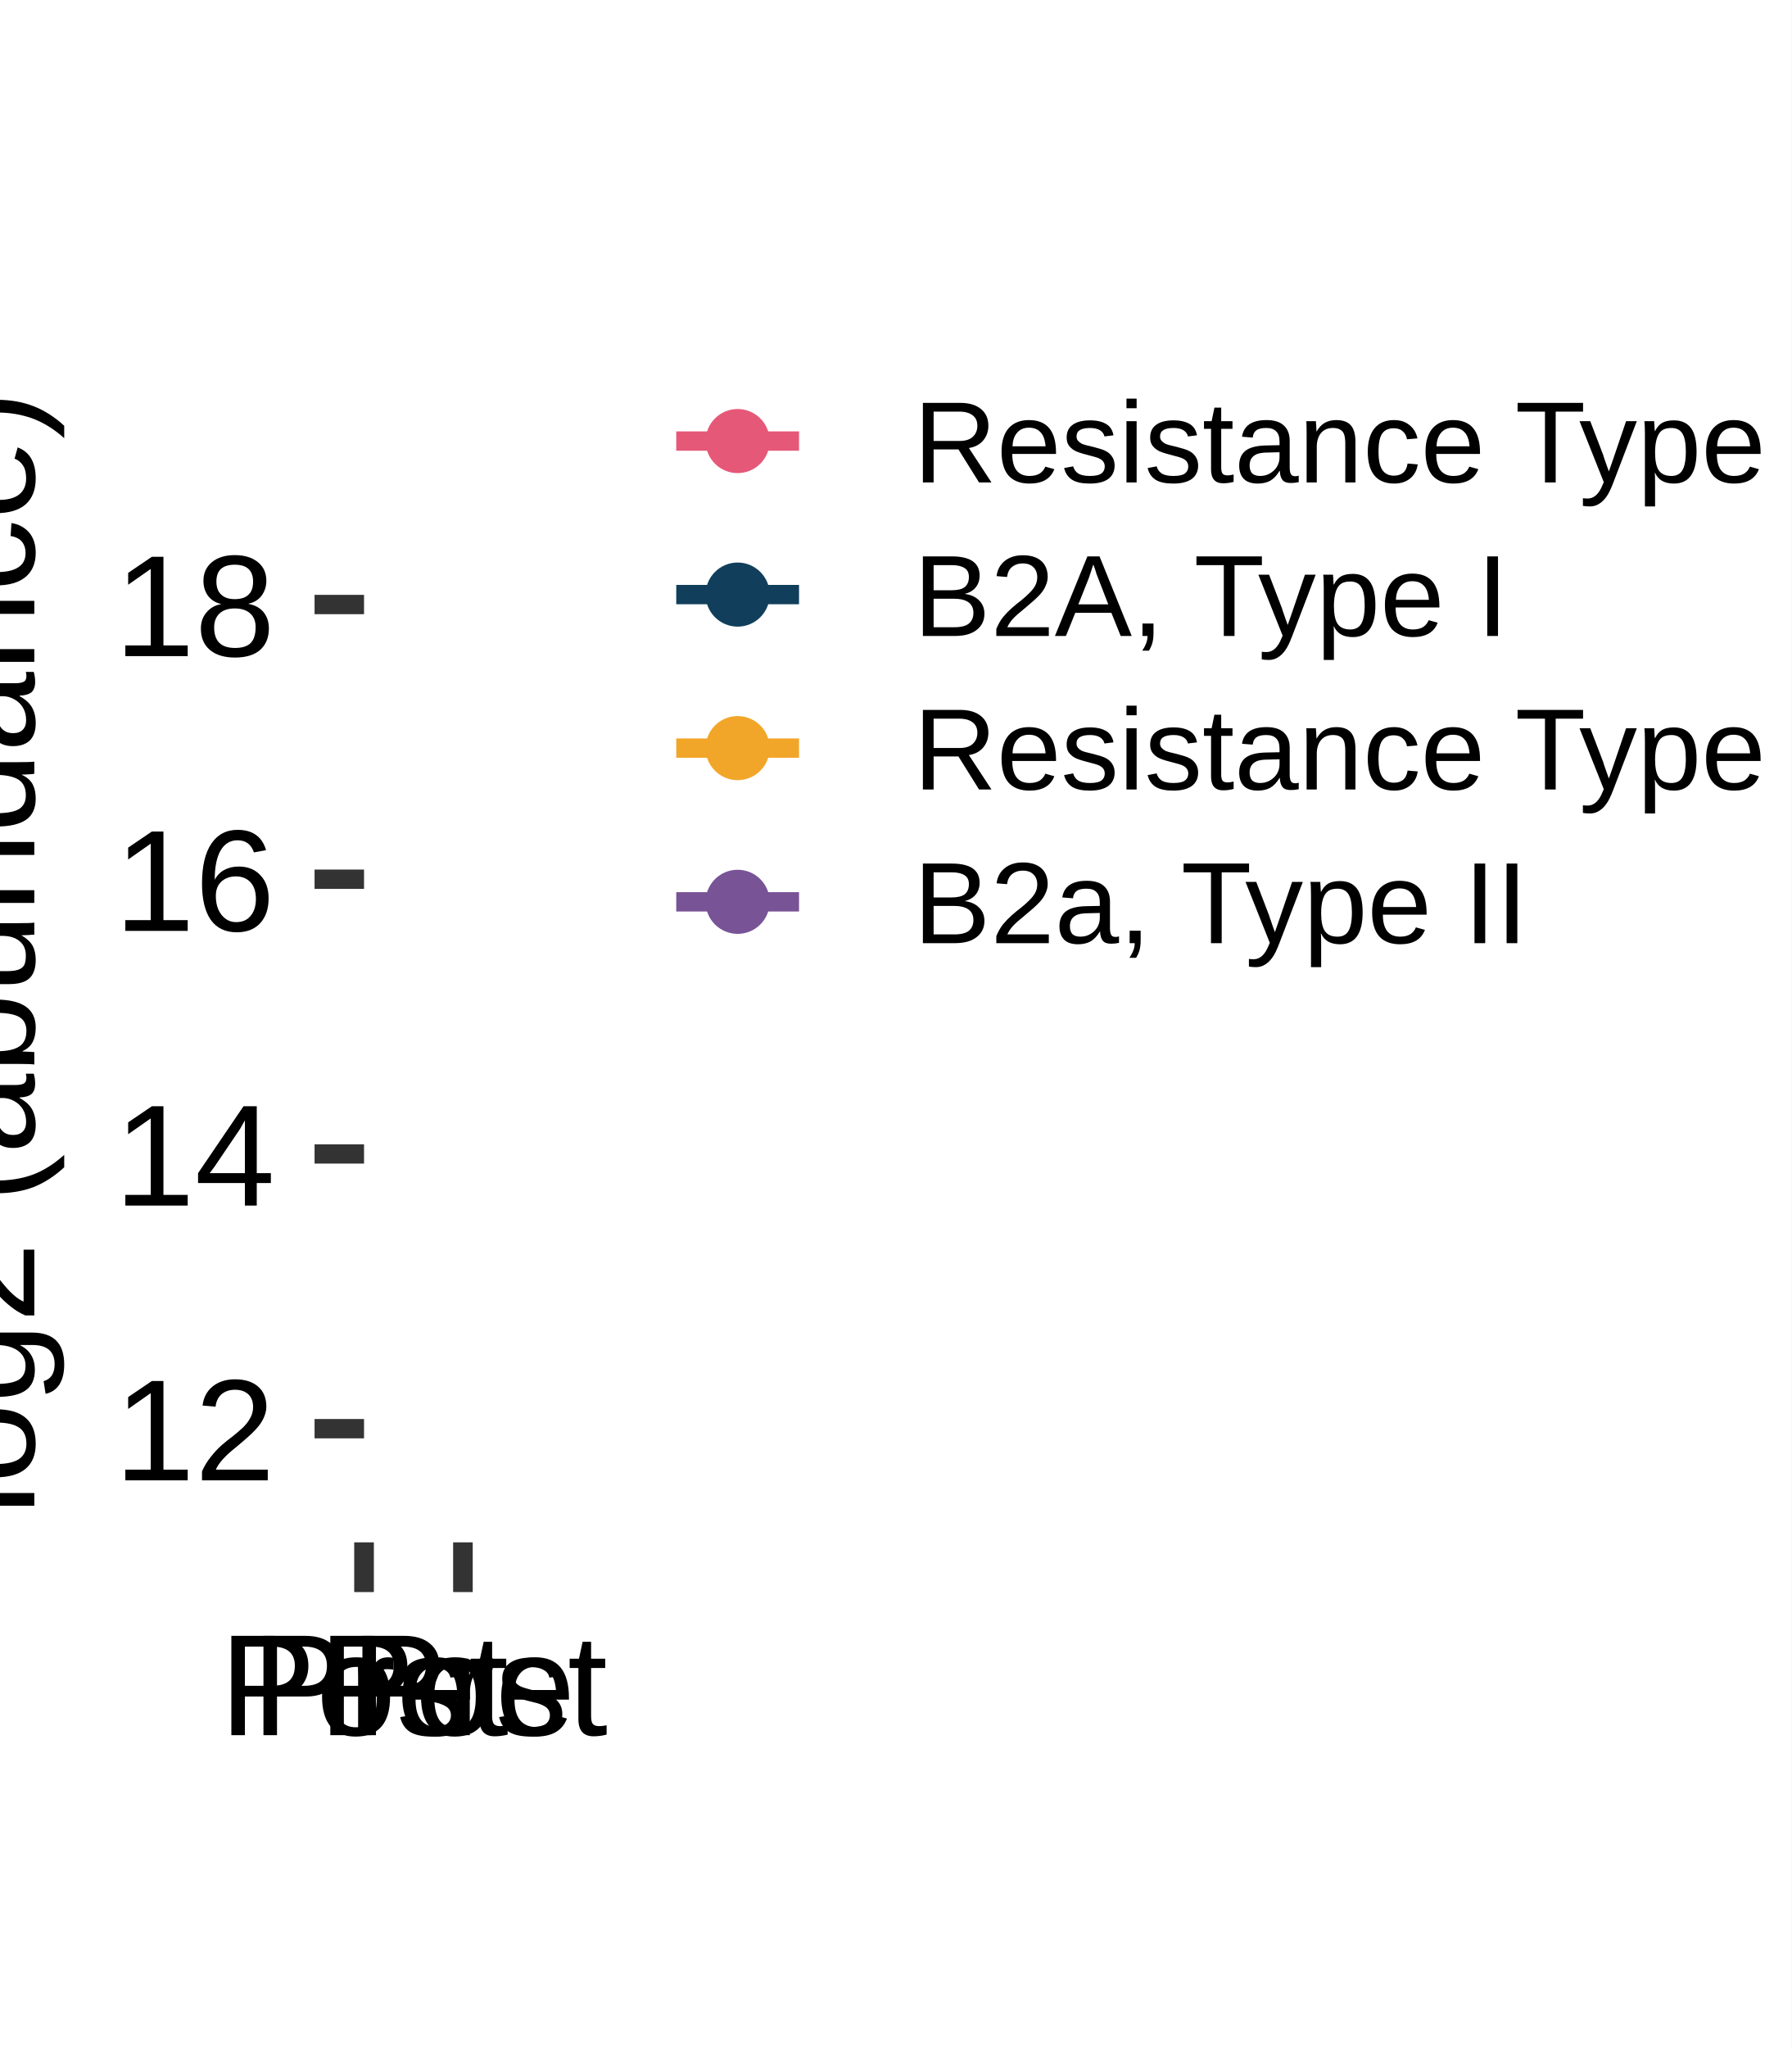
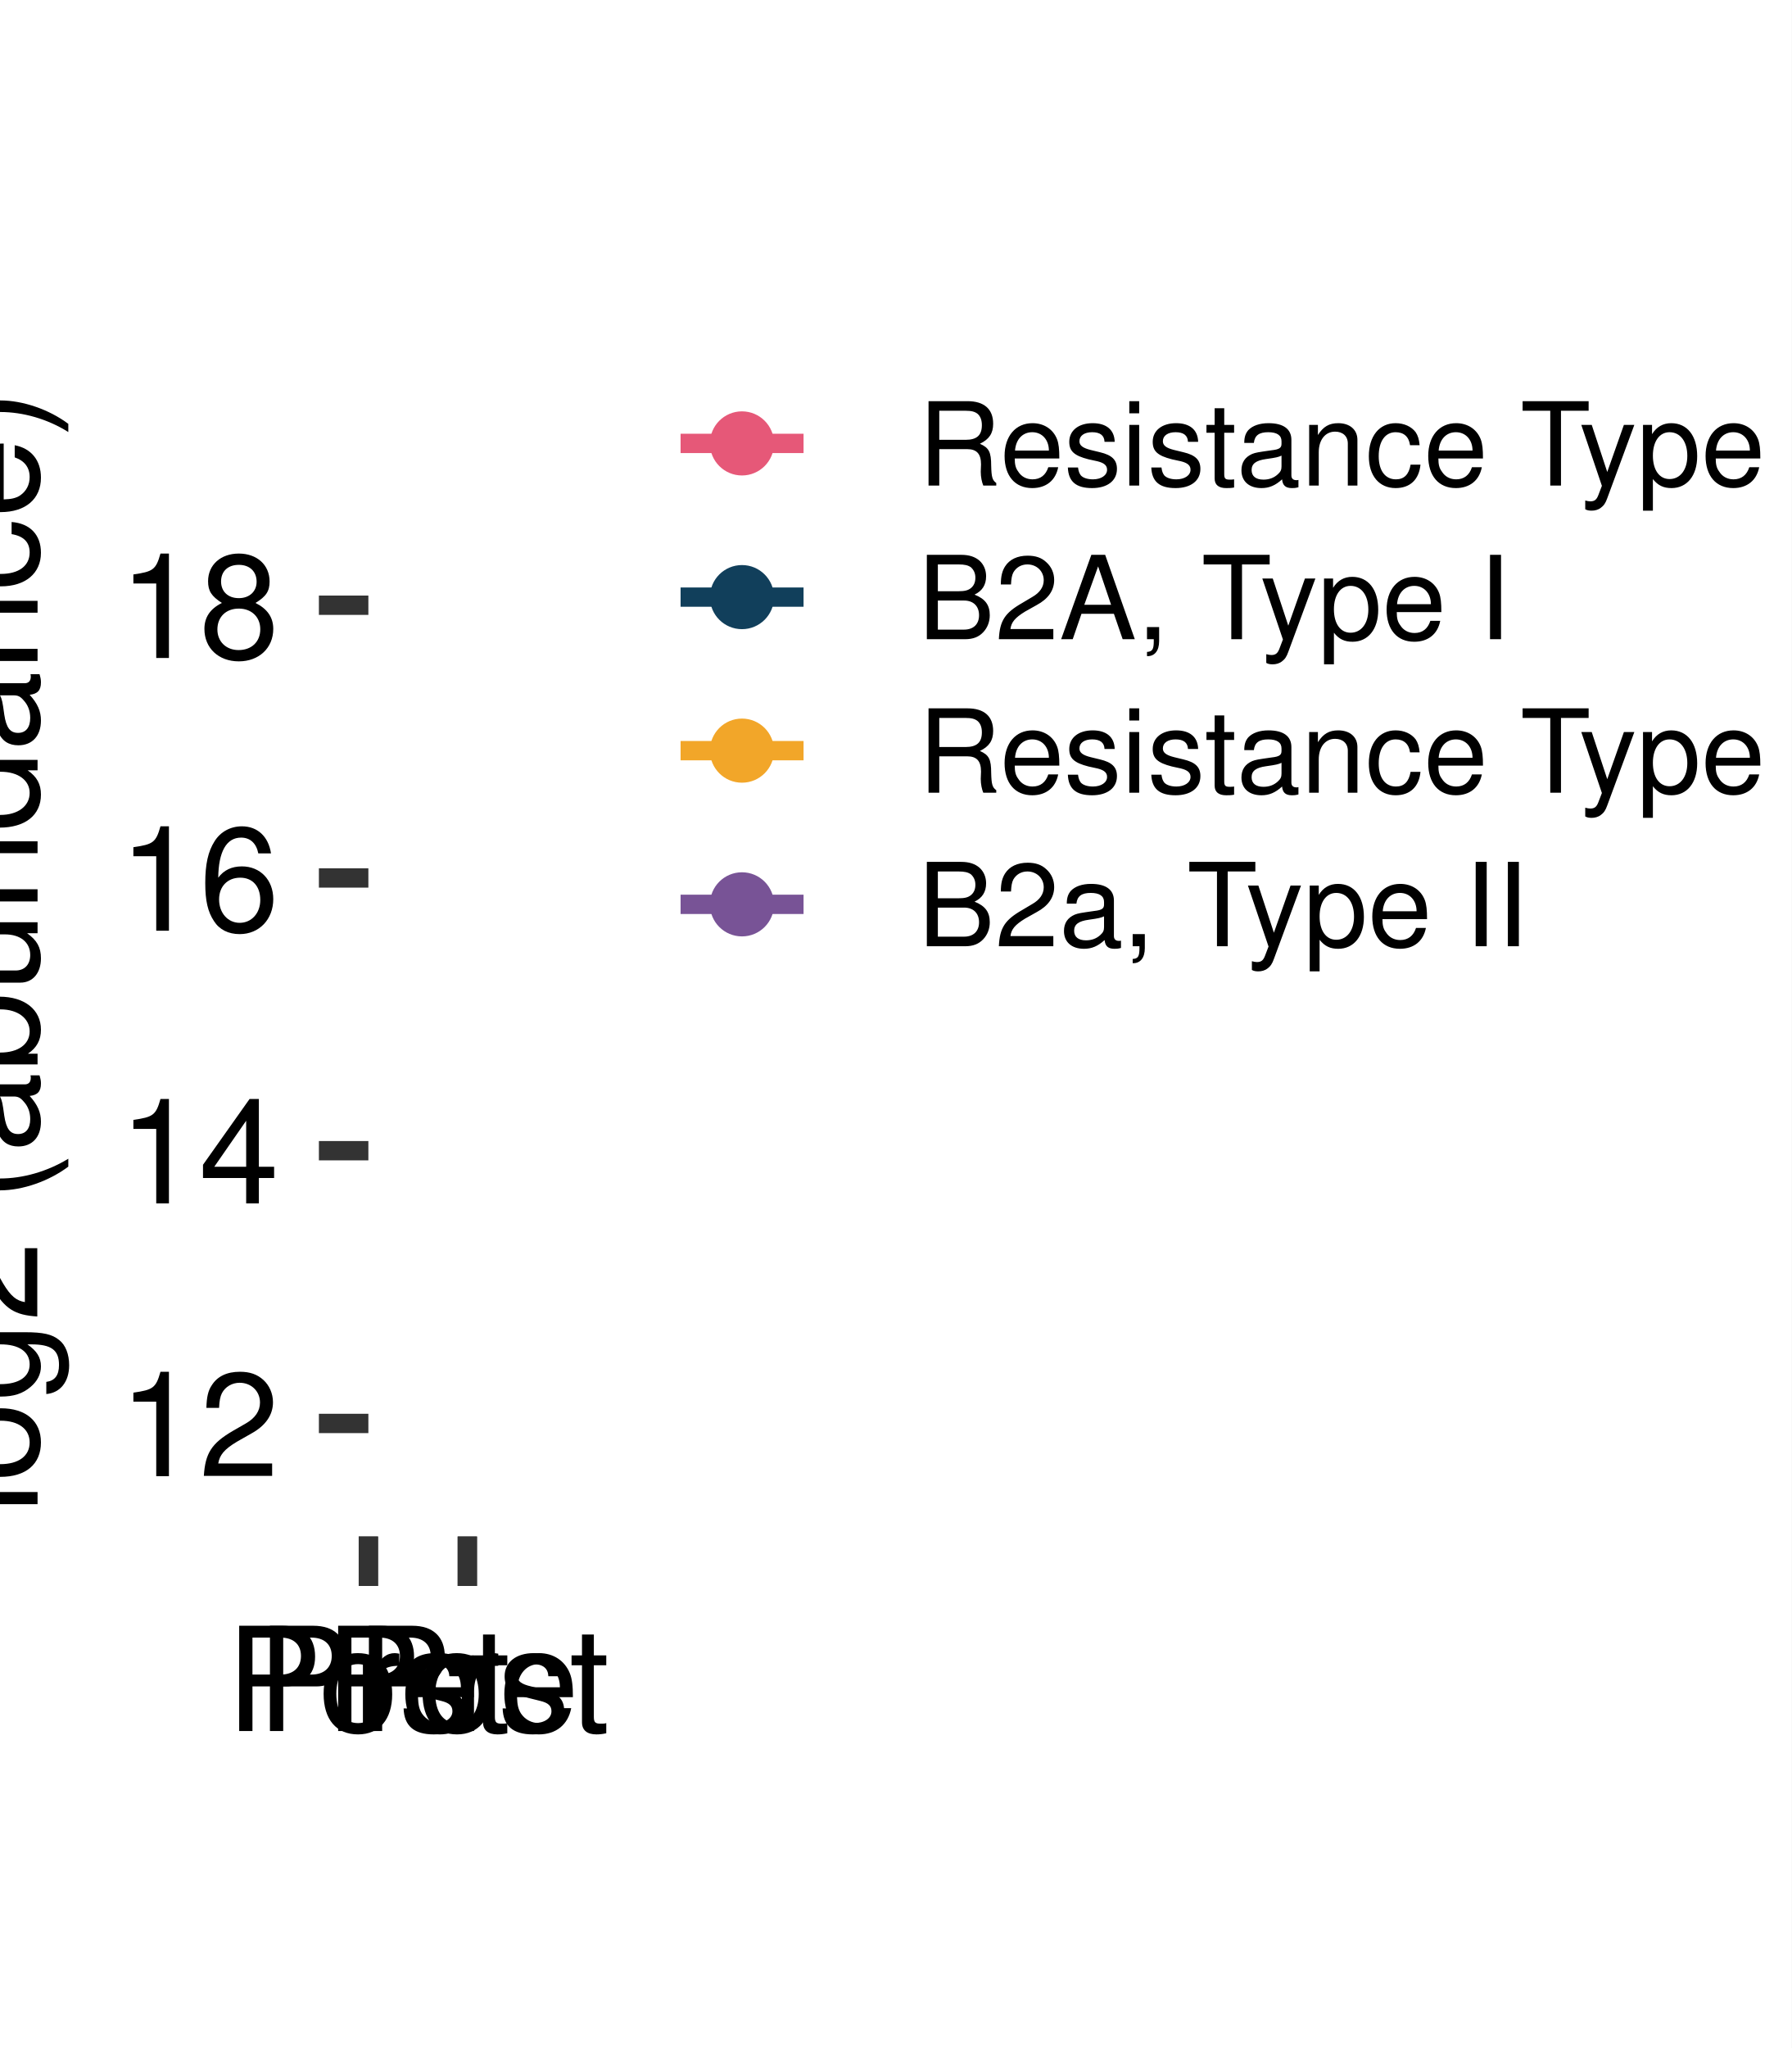
<svg xmlns="http://www.w3.org/2000/svg" width="99.21pt" height="113.39pt" viewBox="0 0 99.21 113.39">
  <g class="svglite">
    <defs>
      <style type="text/css">
    .svglite line, .svglite polyline, .svglite polygon, .svglite path, .svglite rect, .svglite circle {
      fill: none;
      stroke: #000000;
      stroke-linecap: round;
      stroke-linejoin: round;
      stroke-miterlimit: 10.00;
    }
    .svglite text {
      white-space: pre;
    }
    .svglite g.glyphgroup path {
      fill: inherit;
      stroke: none;
    }
  </style>
    </defs>
    <rect width="100%" height="100%" style="stroke: none; fill: #FFFFFF;" />
    <defs>
      <clipPath id="cpMC4wMHw5OS4yMXwwLjAwfDExMy4zOQ==">
        <rect x="0.00" y="0.00" width="99.21" height="113.39" />
      </clipPath>
    </defs>
    <g clip-path="url(#cpMC4wMHw5OS4yMXwwLjAwfDExMy4zOQ==)">
-       <rect x="-9.32" y="0" width="117.84" height="113.39" style="stroke-width: 0.00; fill: #FFFFFF;" />
-     </g>
-     <defs>
-       <clipPath id="cpMjAuMTZ8MjAuMTZ8MjAuMTZ8ODUuNDA=">
-         <rect x="20.16" y="20.16" width="0.00" height="65.24" />
-       </clipPath>
-     </defs>
-     <g clip-path="url(#cpMjAuMTZ8MjAuMTZ8MjAuMTZ8ODUuNDA=)">
-       <circle cx="20.16" cy="27.05" r="1.42" style="stroke-width: 0.71; stroke: #E65878; fill: #E65878;" />
-       <circle cx="20.16" cy="27.49" r="1.42" style="stroke-width: 0.71; stroke: #E65878; fill: #E65878;" />
-       <circle cx="20.16" cy="53.60" r="1.42" style="stroke-width: 0.71; stroke: #F2A629; fill: #F2A629;" />
-       <circle cx="20.16" cy="24.64" r="1.42" style="stroke-width: 0.71; stroke: #E65878; fill: #E65878;" />
-       <circle cx="20.16" cy="71.15" r="1.42" style="stroke-width: 0.71; stroke: #F2A629; fill: #F2A629;" />
-       <circle cx="20.16" cy="25.41" r="1.42" style="stroke-width: 0.71; stroke: #E65878; fill: #E65878;" />
-       <circle cx="20.16" cy="27.36" r="1.42" style="stroke-width: 0.71; stroke: #E65878; fill: #E65878;" />
-       <circle cx="20.16" cy="79.46" r="1.42" style="stroke-width: 0.71; stroke: #F2A629; fill: #F2A629;" />
-       <circle cx="20.16" cy="62.25" r="1.42" style="stroke-width: 0.71; stroke: #F2A629; fill: #F2A629;" />
-       <circle cx="20.16" cy="28.93" r="1.42" style="stroke-width: 0.71; stroke: #E65878; fill: #E65878;" />
-       <circle cx="20.16" cy="47.66" r="1.42" style="stroke-width: 0.71; stroke: #F2A629; fill: #F2A629;" />
-       <circle cx="20.16" cy="27.21" r="1.42" style="stroke-width: 0.71; stroke: #E65878; fill: #E65878;" />
-       <circle cx="20.16" cy="27.64" r="1.42" style="stroke-width: 0.71; stroke: #E65878; fill: #E65878;" />
-       <circle cx="20.16" cy="55.88" r="1.42" style="stroke-width: 0.71; stroke: #F2A629; fill: #F2A629;" />
-       <circle cx="20.16" cy="42.45" r="1.42" style="stroke-width: 0.71; stroke: #F2A629; fill: #F2A629;" />
-       <circle cx="20.16" cy="56.39" r="1.42" style="stroke-width: 0.71; stroke: #F2A629; fill: #F2A629;" />
-       <circle cx="20.16" cy="29.05" r="1.42" style="stroke-width: 0.71; stroke: #E65878; fill: #E65878;" />
-       <circle cx="20.16" cy="59.18" r="1.42" style="stroke-width: 0.71; stroke: #F2A629; fill: #F2A629;" />
-       <circle cx="20.16" cy="27.57" r="1.42" style="stroke-width: 0.71; stroke: #E65878; fill: #E65878;" />
-       <circle cx="20.16" cy="66.70" r="1.42" style="stroke-width: 0.71; stroke: #F2A629; fill: #F2A629;" />
-       <circle cx="20.16" cy="26.80" r="1.42" style="stroke-width: 0.71; stroke: #E65878; fill: #E65878;" />
-       <circle cx="20.16" cy="26.71" r="1.42" style="stroke-width: 0.71; stroke: #E65878; fill: #E65878;" />
-       <circle cx="20.16" cy="56.48" r="1.42" style="stroke-width: 0.71; stroke: #F2A629; fill: #F2A629;" />
-       <circle cx="20.16" cy="61.26" r="1.42" style="stroke-width: 0.71; stroke: #F2A629; fill: #F2A629;" />
-       <circle cx="20.16" cy="78.46" r="1.42" style="stroke-width: 0.71; stroke: #F2A629; fill: #F2A629;" />
-       <circle cx="20.16" cy="27.66" r="1.42" style="stroke-width: 0.71; stroke: #E65878; fill: #E65878;" />
-       <circle cx="20.16" cy="26.22" r="1.42" style="stroke-width: 0.71; stroke: #E65878; fill: #E65878;" />
-       <circle cx="20.16" cy="78.20" r="1.42" style="stroke-width: 0.71; stroke: #F2A629; fill: #F2A629;" />
-       <circle cx="20.16" cy="80.64" r="1.42" style="stroke-width: 0.71; stroke: #F2A629; fill: #F2A629;" />
-       <polyline points="20.16,25.41 20.16,27.57 " style="stroke-width: 1.07; stroke: #E65878; stroke-linecap: butt;" />
-       <polyline points="20.16,27.05 20.16,24.64 " style="stroke-width: 1.07; stroke: #E65878; stroke-linecap: butt;" />
-       <polyline points="20.16,27.21 20.16,27.66 " style="stroke-width: 1.07; stroke: #E65878; stroke-linecap: butt;" />
-       <polyline points="20.16,26.71 20.16,26.22 " style="stroke-width: 1.07; stroke: #E65878; stroke-linecap: butt;" />
-       <polyline points="20.16,27.49 20.16,27.36 " style="stroke-width: 1.07; stroke: #E65878; stroke-linecap: butt;" />
-       <polyline points="20.16,28.93 20.16,26.80 " style="stroke-width: 1.07; stroke: #E65878; stroke-linecap: butt;" />
-       <polyline points="20.16,27.64 20.16,29.05 " style="stroke-width: 1.07; stroke: #E65878; stroke-linecap: butt;" />
-       <polyline points="20.16,62.25 20.16,56.48 " style="stroke-width: 1.07; stroke: #F2A629; stroke-linecap: butt;" />
-       <polyline points="20.16,42.45 20.16,61.26 " style="stroke-width: 1.07; stroke: #F2A629; stroke-linecap: butt;" />
-       <polyline points="20.16,71.15 20.16,47.66 " style="stroke-width: 1.07; stroke: #F2A629; stroke-linecap: butt;" />
-       <polyline points="20.16,55.88 20.16,78.20 " style="stroke-width: 1.07; stroke: #F2A629; stroke-linecap: butt;" />
-       <polyline points="20.16,79.46 20.16,66.70 " style="stroke-width: 1.07; stroke: #F2A629; stroke-linecap: butt;" />
-       <polyline points="20.16,56.39 20.16,78.46 " style="stroke-width: 1.07; stroke: #F2A629; stroke-linecap: butt;" />
-       <polyline points="20.16,59.18 20.16,80.64 " style="stroke-width: 1.07; stroke: #F2A629; stroke-linecap: butt;" />
-       <rect x="20.16" y="20.16" width="0.00" height="65.24" style="stroke-width: 0.53;" />
+       <rect x="-9.23" y="0" width="117.68" height="113.39" style="stroke-width: 0.00; fill: #FFFFFF;" />
+     </g>
+     <defs>
+       <clipPath id="cpMjAuNDB8MjAuNDB8MjAuMzB8ODUuMDc=">
+         <rect x="20.40" y="20.30" width="0.00" height="64.77" />
+       </clipPath>
+     </defs>
+     <g clip-path="url(#cpMjAuNDB8MjAuNDB8MjAuMzB8ODUuMDc=)">
+       <circle cx="20.40" cy="27.13" r="1.42" style="stroke-width: 0.71; stroke: #E65878; fill: #E65878;" />
+       <circle cx="20.40" cy="27.57" r="1.42" style="stroke-width: 0.71; stroke: #E65878; fill: #E65878;" />
+       <circle cx="20.40" cy="53.49" r="1.42" style="stroke-width: 0.71; stroke: #F2A629; fill: #F2A629;" />
+       <circle cx="20.40" cy="24.74" r="1.42" style="stroke-width: 0.71; stroke: #E65878; fill: #E65878;" />
+       <circle cx="20.40" cy="70.92" r="1.42" style="stroke-width: 0.71; stroke: #F2A629; fill: #F2A629;" />
+       <circle cx="20.40" cy="25.51" r="1.42" style="stroke-width: 0.71; stroke: #E65878; fill: #E65878;" />
+       <circle cx="20.40" cy="27.45" r="1.42" style="stroke-width: 0.71; stroke: #E65878; fill: #E65878;" />
+       <circle cx="20.40" cy="79.17" r="1.42" style="stroke-width: 0.71; stroke: #F2A629; fill: #F2A629;" />
+       <circle cx="20.40" cy="62.09" r="1.42" style="stroke-width: 0.71; stroke: #F2A629; fill: #F2A629;" />
+       <circle cx="20.40" cy="29.01" r="1.42" style="stroke-width: 0.71; stroke: #E65878; fill: #E65878;" />
+       <circle cx="20.40" cy="47.60" r="1.42" style="stroke-width: 0.71; stroke: #F2A629; fill: #F2A629;" />
+       <circle cx="20.40" cy="27.30" r="1.42" style="stroke-width: 0.71; stroke: #E65878; fill: #E65878;" />
+       <circle cx="20.40" cy="27.73" r="1.42" style="stroke-width: 0.71; stroke: #E65878; fill: #E65878;" />
+       <circle cx="20.40" cy="55.76" r="1.42" style="stroke-width: 0.71; stroke: #F2A629; fill: #F2A629;" />
+       <circle cx="20.40" cy="42.43" r="1.42" style="stroke-width: 0.71; stroke: #F2A629; fill: #F2A629;" />
+       <circle cx="20.40" cy="56.26" r="1.42" style="stroke-width: 0.71; stroke: #F2A629; fill: #F2A629;" />
+       <circle cx="20.40" cy="29.12" r="1.42" style="stroke-width: 0.71; stroke: #E65878; fill: #E65878;" />
+       <circle cx="20.40" cy="59.04" r="1.42" style="stroke-width: 0.71; stroke: #F2A629; fill: #F2A629;" />
+       <circle cx="20.40" cy="27.66" r="1.42" style="stroke-width: 0.71; stroke: #E65878; fill: #E65878;" />
+       <circle cx="20.40" cy="66.50" r="1.42" style="stroke-width: 0.71; stroke: #F2A629; fill: #F2A629;" />
+       <circle cx="20.40" cy="26.89" r="1.42" style="stroke-width: 0.71; stroke: #E65878; fill: #E65878;" />
+       <circle cx="20.40" cy="26.80" r="1.42" style="stroke-width: 0.71; stroke: #E65878; fill: #E65878;" />
+       <circle cx="20.40" cy="56.35" r="1.42" style="stroke-width: 0.71; stroke: #F2A629; fill: #F2A629;" />
+       <circle cx="20.40" cy="61.10" r="1.42" style="stroke-width: 0.71; stroke: #F2A629; fill: #F2A629;" />
+       <circle cx="20.40" cy="78.17" r="1.42" style="stroke-width: 0.71; stroke: #F2A629; fill: #F2A629;" />
+       <circle cx="20.40" cy="27.74" r="1.42" style="stroke-width: 0.71; stroke: #E65878; fill: #E65878;" />
+       <circle cx="20.40" cy="26.31" r="1.42" style="stroke-width: 0.71; stroke: #E65878; fill: #E65878;" />
+       <circle cx="20.40" cy="77.92" r="1.42" style="stroke-width: 0.71; stroke: #F2A629; fill: #F2A629;" />
+       <circle cx="20.40" cy="80.34" r="1.42" style="stroke-width: 0.71; stroke: #F2A629; fill: #F2A629;" />
+       <polyline points="20.40,25.51 20.40,27.66 " style="stroke-width: 1.07; stroke: #E65878; stroke-linecap: butt;" />
+       <polyline points="20.40,27.13 20.40,24.74 " style="stroke-width: 1.07; stroke: #E65878; stroke-linecap: butt;" />
+       <polyline points="20.40,27.30 20.40,27.74 " style="stroke-width: 1.07; stroke: #E65878; stroke-linecap: butt;" />
+       <polyline points="20.40,26.80 20.40,26.31 " style="stroke-width: 1.07; stroke: #E65878; stroke-linecap: butt;" />
+       <polyline points="20.40,27.57 20.40,27.45 " style="stroke-width: 1.07; stroke: #E65878; stroke-linecap: butt;" />
+       <polyline points="20.40,29.01 20.40,26.89 " style="stroke-width: 1.07; stroke: #E65878; stroke-linecap: butt;" />
+       <polyline points="20.40,27.73 20.40,29.12 " style="stroke-width: 1.07; stroke: #E65878; stroke-linecap: butt;" />
+       <polyline points="20.40,62.09 20.40,56.35 " style="stroke-width: 1.07; stroke: #F2A629; stroke-linecap: butt;" />
+       <polyline points="20.40,42.43 20.40,61.10 " style="stroke-width: 1.07; stroke: #F2A629; stroke-linecap: butt;" />
+       <polyline points="20.40,70.92 20.40,47.60 " style="stroke-width: 1.07; stroke: #F2A629; stroke-linecap: butt;" />
+       <polyline points="20.40,55.76 20.40,77.92 " style="stroke-width: 1.07; stroke: #F2A629; stroke-linecap: butt;" />
+       <polyline points="20.40,79.17 20.40,66.50 " style="stroke-width: 1.07; stroke: #F2A629; stroke-linecap: butt;" />
+       <polyline points="20.40,56.26 20.40,78.17 " style="stroke-width: 1.07; stroke: #F2A629; stroke-linecap: butt;" />
+       <polyline points="20.40,59.04 20.40,80.34 " style="stroke-width: 1.07; stroke: #F2A629; stroke-linecap: butt;" />
+       <rect x="20.40" y="20.30" width="0.00" height="64.77" style="stroke-width: 0.53;" />
    </g>
    <g clip-path="url(#cpMC4wMHw5OS4yMXwwLjAwfDExMy4zOQ==)">
</g>
    <defs>
-       <clipPath id="cpMjUuNjR8MjUuNjR8MjAuMTZ8ODUuNDA=">
-         <rect x="25.64" y="20.16" width="0.00" height="65.24" />
-       </clipPath>
-     </defs>
-     <g clip-path="url(#cpMjUuNjR8MjUuNjR8MjAuMTZ8ODUuNDA=)">
-       <circle cx="25.64" cy="77.38" r="1.42" style="stroke-width: 0.71; stroke: #785396; fill: #785396;" />
-       <circle cx="25.64" cy="25.72" r="1.42" style="stroke-width: 0.71; stroke: #113F5B; fill: #113F5B;" />
-       <circle cx="25.64" cy="73.89" r="1.42" style="stroke-width: 0.71; stroke: #785396; fill: #785396;" />
-       <circle cx="25.64" cy="71.19" r="1.42" style="stroke-width: 0.71; stroke: #785396; fill: #785396;" />
-       <circle cx="25.64" cy="23.13" r="1.42" style="stroke-width: 0.71; stroke: #113F5B; fill: #113F5B;" />
-       <circle cx="25.64" cy="26.94" r="1.42" style="stroke-width: 0.71; stroke: #113F5B; fill: #113F5B;" />
-       <circle cx="25.64" cy="27.88" r="1.42" style="stroke-width: 0.71; stroke: #113F5B; fill: #113F5B;" />
-       <circle cx="25.64" cy="26.10" r="1.42" style="stroke-width: 0.71; stroke: #113F5B; fill: #113F5B;" />
-       <circle cx="25.64" cy="24.06" r="1.42" style="stroke-width: 0.71; stroke: #113F5B; fill: #113F5B;" />
-       <circle cx="25.64" cy="66.05" r="1.42" style="stroke-width: 0.71; stroke: #785396; fill: #785396;" />
-       <circle cx="25.64" cy="76.32" r="1.42" style="stroke-width: 0.71; stroke: #785396; fill: #785396;" />
-       <circle cx="25.64" cy="25.13" r="1.42" style="stroke-width: 0.71; stroke: #113F5B; fill: #113F5B;" />
-       <circle cx="25.64" cy="82.44" r="1.42" style="stroke-width: 0.71; stroke: #785396; fill: #785396;" />
-       <circle cx="25.64" cy="23.74" r="1.42" style="stroke-width: 0.71; stroke: #113F5B; fill: #113F5B;" />
-       <circle cx="25.64" cy="25.49" r="1.42" style="stroke-width: 0.71; stroke: #113F5B; fill: #113F5B;" />
-       <circle cx="25.64" cy="27.55" r="1.42" style="stroke-width: 0.71; stroke: #113F5B; fill: #113F5B;" />
-       <circle cx="25.64" cy="52.88" r="1.42" style="stroke-width: 0.71; stroke: #785396; fill: #785396;" />
-       <circle cx="25.64" cy="27.46" r="1.42" style="stroke-width: 0.71; stroke: #113F5B; fill: #113F5B;" />
-       <circle cx="25.64" cy="67.41" r="1.42" style="stroke-width: 0.71; stroke: #785396; fill: #785396;" />
-       <circle cx="25.64" cy="60.57" r="1.42" style="stroke-width: 0.71; stroke: #785396; fill: #785396;" />
-       <circle cx="25.64" cy="60.77" r="1.42" style="stroke-width: 0.71; stroke: #785396; fill: #785396;" />
-       <circle cx="25.64" cy="73.30" r="1.42" style="stroke-width: 0.71; stroke: #785396; fill: #785396;" />
-       <circle cx="25.64" cy="81.66" r="1.42" style="stroke-width: 0.71; stroke: #785396; fill: #785396;" />
-       <circle cx="25.64" cy="27.29" r="1.42" style="stroke-width: 0.71; stroke: #113F5B; fill: #113F5B;" />
-       <circle cx="25.64" cy="62.48" r="1.42" style="stroke-width: 0.71; stroke: #785396; fill: #785396;" />
-       <circle cx="25.64" cy="25.68" r="1.42" style="stroke-width: 0.71; stroke: #113F5B; fill: #113F5B;" />
-       <circle cx="25.64" cy="73.86" r="1.42" style="stroke-width: 0.71; stroke: #785396; fill: #785396;" />
-       <circle cx="25.64" cy="24.96" r="1.42" style="stroke-width: 0.71; stroke: #113F5B; fill: #113F5B;" />
-       <circle cx="25.64" cy="26.26" r="1.42" style="stroke-width: 0.71; stroke: #113F5B; fill: #113F5B;" />
-       <circle cx="25.64" cy="25.33" r="1.42" style="stroke-width: 0.71; stroke: #113F5B; fill: #113F5B;" />
-       <circle cx="25.64" cy="76.53" r="1.42" style="stroke-width: 0.71; stroke: #785396; fill: #785396;" />
-       <circle cx="25.64" cy="78.88" r="1.42" style="stroke-width: 0.71; stroke: #785396; fill: #785396;" />
-       <circle cx="25.64" cy="29.80" r="1.42" style="stroke-width: 0.71; stroke: #113F5B; fill: #113F5B;" />
-       <circle cx="25.64" cy="25.47" r="1.42" style="stroke-width: 0.71; stroke: #113F5B; fill: #113F5B;" />
-       <circle cx="25.64" cy="52.94" r="1.42" style="stroke-width: 0.71; stroke: #785396; fill: #785396;" />
-       <circle cx="25.64" cy="65.68" r="1.42" style="stroke-width: 0.71; stroke: #785396; fill: #785396;" />
-       <circle cx="25.64" cy="24.40" r="1.42" style="stroke-width: 0.71; stroke: #113F5B; fill: #113F5B;" />
-       <circle cx="25.64" cy="75.00" r="1.42" style="stroke-width: 0.71; stroke: #785396; fill: #785396;" />
-       <circle cx="25.64" cy="28.12" r="1.42" style="stroke-width: 0.71; stroke: #113F5B; fill: #113F5B;" />
-       <circle cx="25.64" cy="54.21" r="1.42" style="stroke-width: 0.71; stroke: #785396; fill: #785396;" />
-       <circle cx="25.64" cy="24.42" r="1.42" style="stroke-width: 0.71; stroke: #113F5B; fill: #113F5B;" />
-       <circle cx="25.64" cy="57.10" r="1.42" style="stroke-width: 0.71; stroke: #785396; fill: #785396;" />
-       <circle cx="25.64" cy="28.06" r="1.42" style="stroke-width: 0.71; stroke: #113F5B; fill: #113F5B;" />
-       <circle cx="25.64" cy="71.44" r="1.42" style="stroke-width: 0.71; stroke: #785396; fill: #785396;" />
-       <circle cx="25.64" cy="27.89" r="1.42" style="stroke-width: 0.71; stroke: #113F5B; fill: #113F5B;" />
-       <circle cx="25.64" cy="28.15" r="1.42" style="stroke-width: 0.71; stroke: #113F5B; fill: #113F5B;" />
-       <circle cx="25.64" cy="26.26" r="1.42" style="stroke-width: 0.71; stroke: #113F5B; fill: #113F5B;" />
-       <circle cx="25.64" cy="26.99" r="1.42" style="stroke-width: 0.71; stroke: #113F5B; fill: #113F5B;" />
-       <circle cx="25.64" cy="60.93" r="1.42" style="stroke-width: 0.71; stroke: #785396; fill: #785396;" />
-       <circle cx="25.64" cy="69.54" r="1.42" style="stroke-width: 0.71; stroke: #785396; fill: #785396;" />
-       <polyline points="25.64,26.26 25.64,26.26 " style="stroke-width: 1.07; stroke: #113F5B; stroke-linecap: butt;" />
-       <polyline points="25.64,28.12 25.64,26.99 " style="stroke-width: 1.07; stroke: #113F5B; stroke-linecap: butt;" />
-       <polyline points="25.64,27.55 25.64,25.47 " style="stroke-width: 1.07; stroke: #113F5B; stroke-linecap: butt;" />
-       <polyline points="25.64,26.94 25.64,27.46 " style="stroke-width: 1.07; stroke: #113F5B; stroke-linecap: butt;" />
-       <polyline points="25.64,25.13 25.64,25.49 " style="stroke-width: 1.07; stroke: #113F5B; stroke-linecap: butt;" />
-       <polyline points="25.64,25.72 25.64,26.10 " style="stroke-width: 1.07; stroke: #113F5B; stroke-linecap: butt;" />
-       <polyline points="25.64,23.13 25.64,23.74 " style="stroke-width: 1.07; stroke: #113F5B; stroke-linecap: butt;" />
-       <polyline points="25.64,24.06 25.64,24.40 " style="stroke-width: 1.07; stroke: #113F5B; stroke-linecap: butt;" />
-       <polyline points="25.64,27.88 25.64,24.96 " style="stroke-width: 1.07; stroke: #113F5B; stroke-linecap: butt;" />
-       <polyline points="25.64,27.29 25.64,24.42 " style="stroke-width: 1.07; stroke: #113F5B; stroke-linecap: butt;" />
-       <polyline points="25.64,25.33 25.64,28.15 " style="stroke-width: 1.07; stroke: #113F5B; stroke-linecap: butt;" />
-       <polyline points="25.64,28.06 25.64,27.89 " style="stroke-width: 1.07; stroke: #113F5B; stroke-linecap: butt;" />
-       <polyline points="25.64,25.68 25.64,29.80 " style="stroke-width: 1.07; stroke: #113F5B; stroke-linecap: butt;" />
-       <polyline points="25.64,76.53 25.64,75.00 " style="stroke-width: 1.07; stroke: #785396; stroke-linecap: butt;" />
-       <polyline points="25.64,54.21 25.64,71.44 " style="stroke-width: 1.07; stroke: #785396; stroke-linecap: butt;" />
-       <polyline points="25.64,76.32 25.64,73.86 " style="stroke-width: 1.07; stroke: #785396; stroke-linecap: butt;" />
-       <polyline points="25.64,82.44 25.64,60.57 " style="stroke-width: 1.07; stroke: #785396; stroke-linecap: butt;" />
-       <polyline points="25.64,77.38 25.64,73.89 " style="stroke-width: 1.07; stroke: #785396; stroke-linecap: butt;" />
-       <polyline points="25.64,71.19 25.64,52.88 " style="stroke-width: 1.07; stroke: #785396; stroke-linecap: butt;" />
-       <polyline points="25.64,67.41 25.64,57.10 " style="stroke-width: 1.07; stroke: #785396; stroke-linecap: butt;" />
-       <polyline points="25.64,60.77 25.64,81.66 " style="stroke-width: 1.07; stroke: #785396; stroke-linecap: butt;" />
-       <polyline points="25.64,78.88 25.64,65.68 " style="stroke-width: 1.07; stroke: #785396; stroke-linecap: butt;" />
-       <polyline points="25.64,73.30 25.64,69.54 " style="stroke-width: 1.07; stroke: #785396; stroke-linecap: butt;" />
-       <polyline points="25.64,52.94 25.64,60.93 " style="stroke-width: 1.07; stroke: #785396; stroke-linecap: butt;" />
-       <polyline points="25.64,66.05 25.64,62.48 " style="stroke-width: 1.07; stroke: #785396; stroke-linecap: butt;" />
-       <rect x="25.64" y="20.16" width="0.00" height="65.24" style="stroke-width: 0.53;" />
+       <clipPath id="cpMjUuODh8MjUuODh8MjAuMzB8ODUuMDc=">
+         <rect x="25.88" y="20.30" width="0.00" height="64.77" />
+       </clipPath>
+     </defs>
+     <g clip-path="url(#cpMjUuODh8MjUuODh8MjAuMzB8ODUuMDc=)">
+       <circle cx="25.88" cy="77.11" r="1.42" style="stroke-width: 0.71; stroke: #785396; fill: #785396;" />
+       <circle cx="25.88" cy="25.82" r="1.42" style="stroke-width: 0.71; stroke: #113F5B; fill: #113F5B;" />
+       <circle cx="25.88" cy="73.64" r="1.42" style="stroke-width: 0.71; stroke: #785396; fill: #785396;" />
+       <circle cx="25.88" cy="70.96" r="1.42" style="stroke-width: 0.71; stroke: #785396; fill: #785396;" />
+       <circle cx="25.88" cy="23.25" r="1.42" style="stroke-width: 0.71; stroke: #113F5B; fill: #113F5B;" />
+       <circle cx="25.88" cy="27.03" r="1.42" style="stroke-width: 0.71; stroke: #113F5B; fill: #113F5B;" />
+       <circle cx="25.88" cy="27.96" r="1.42" style="stroke-width: 0.71; stroke: #113F5B; fill: #113F5B;" />
+       <circle cx="25.88" cy="26.19" r="1.42" style="stroke-width: 0.71; stroke: #113F5B; fill: #113F5B;" />
+       <circle cx="25.88" cy="24.17" r="1.42" style="stroke-width: 0.71; stroke: #113F5B; fill: #113F5B;" />
+       <circle cx="25.88" cy="65.85" r="1.42" style="stroke-width: 0.71; stroke: #785396; fill: #785396;" />
+       <circle cx="25.88" cy="76.06" r="1.42" style="stroke-width: 0.71; stroke: #785396; fill: #785396;" />
+       <circle cx="25.88" cy="25.23" r="1.42" style="stroke-width: 0.71; stroke: #113F5B; fill: #113F5B;" />
+       <circle cx="25.88" cy="82.13" r="1.42" style="stroke-width: 0.71; stroke: #785396; fill: #785396;" />
+       <circle cx="25.88" cy="23.85" r="1.42" style="stroke-width: 0.71; stroke: #113F5B; fill: #113F5B;" />
+       <circle cx="25.88" cy="25.59" r="1.42" style="stroke-width: 0.71; stroke: #113F5B; fill: #113F5B;" />
+       <circle cx="25.88" cy="27.63" r="1.42" style="stroke-width: 0.71; stroke: #113F5B; fill: #113F5B;" />
+       <circle cx="25.88" cy="52.78" r="1.42" style="stroke-width: 0.71; stroke: #785396; fill: #785396;" />
+       <circle cx="25.88" cy="27.54" r="1.42" style="stroke-width: 0.71; stroke: #113F5B; fill: #113F5B;" />
+       <circle cx="25.88" cy="67.20" r="1.42" style="stroke-width: 0.71; stroke: #785396; fill: #785396;" />
+       <circle cx="25.88" cy="60.41" r="1.42" style="stroke-width: 0.71; stroke: #785396; fill: #785396;" />
+       <circle cx="25.88" cy="60.61" r="1.42" style="stroke-width: 0.71; stroke: #785396; fill: #785396;" />
+       <circle cx="25.88" cy="73.05" r="1.42" style="stroke-width: 0.71; stroke: #785396; fill: #785396;" />
+       <circle cx="25.88" cy="81.35" r="1.42" style="stroke-width: 0.71; stroke: #785396; fill: #785396;" />
+       <circle cx="25.88" cy="27.37" r="1.42" style="stroke-width: 0.71; stroke: #113F5B; fill: #113F5B;" />
+       <circle cx="25.88" cy="62.32" r="1.42" style="stroke-width: 0.71; stroke: #785396; fill: #785396;" />
+       <circle cx="25.88" cy="25.78" r="1.42" style="stroke-width: 0.71; stroke: #113F5B; fill: #113F5B;" />
+       <circle cx="25.88" cy="73.61" r="1.42" style="stroke-width: 0.71; stroke: #785396; fill: #785396;" />
+       <circle cx="25.88" cy="25.06" r="1.42" style="stroke-width: 0.71; stroke: #113F5B; fill: #113F5B;" />
+       <circle cx="25.88" cy="26.35" r="1.42" style="stroke-width: 0.71; stroke: #113F5B; fill: #113F5B;" />
+       <circle cx="25.88" cy="25.43" r="1.42" style="stroke-width: 0.71; stroke: #113F5B; fill: #113F5B;" />
+       <circle cx="25.88" cy="76.26" r="1.42" style="stroke-width: 0.71; stroke: #785396; fill: #785396;" />
+       <circle cx="25.88" cy="78.60" r="1.42" style="stroke-width: 0.71; stroke: #785396; fill: #785396;" />
+       <circle cx="25.88" cy="29.87" r="1.42" style="stroke-width: 0.71; stroke: #113F5B; fill: #113F5B;" />
+       <circle cx="25.88" cy="25.56" r="1.42" style="stroke-width: 0.71; stroke: #113F5B; fill: #113F5B;" />
+       <circle cx="25.88" cy="52.85" r="1.42" style="stroke-width: 0.71; stroke: #785396; fill: #785396;" />
+       <circle cx="25.88" cy="65.49" r="1.42" style="stroke-width: 0.71; stroke: #785396; fill: #785396;" />
+       <circle cx="25.88" cy="24.50" r="1.42" style="stroke-width: 0.71; stroke: #113F5B; fill: #113F5B;" />
+       <circle cx="25.88" cy="74.74" r="1.42" style="stroke-width: 0.71; stroke: #785396; fill: #785396;" />
+       <circle cx="25.88" cy="28.20" r="1.42" style="stroke-width: 0.71; stroke: #113F5B; fill: #113F5B;" />
+       <circle cx="25.88" cy="54.11" r="1.42" style="stroke-width: 0.71; stroke: #785396; fill: #785396;" />
+       <circle cx="25.88" cy="24.52" r="1.42" style="stroke-width: 0.71; stroke: #113F5B; fill: #113F5B;" />
+       <circle cx="25.88" cy="56.97" r="1.42" style="stroke-width: 0.71; stroke: #785396; fill: #785396;" />
+       <circle cx="25.88" cy="28.14" r="1.42" style="stroke-width: 0.71; stroke: #113F5B; fill: #113F5B;" />
+       <circle cx="25.88" cy="71.21" r="1.42" style="stroke-width: 0.71; stroke: #785396; fill: #785396;" />
+       <circle cx="25.88" cy="27.97" r="1.42" style="stroke-width: 0.71; stroke: #113F5B; fill: #113F5B;" />
+       <circle cx="25.88" cy="28.23" r="1.42" style="stroke-width: 0.71; stroke: #113F5B; fill: #113F5B;" />
+       <circle cx="25.88" cy="26.35" r="1.42" style="stroke-width: 0.71; stroke: #113F5B; fill: #113F5B;" />
+       <circle cx="25.88" cy="27.07" r="1.42" style="stroke-width: 0.71; stroke: #113F5B; fill: #113F5B;" />
+       <circle cx="25.88" cy="60.78" r="1.42" style="stroke-width: 0.71; stroke: #785396; fill: #785396;" />
+       <circle cx="25.88" cy="69.32" r="1.42" style="stroke-width: 0.71; stroke: #785396; fill: #785396;" />
+       <polyline points="25.88,26.35 25.88,26.35 " style="stroke-width: 1.07; stroke: #113F5B; stroke-linecap: butt;" />
+       <polyline points="25.88,28.20 25.88,27.07 " style="stroke-width: 1.07; stroke: #113F5B; stroke-linecap: butt;" />
+       <polyline points="25.88,27.63 25.88,25.56 " style="stroke-width: 1.07; stroke: #113F5B; stroke-linecap: butt;" />
+       <polyline points="25.88,27.03 25.88,27.54 " style="stroke-width: 1.07; stroke: #113F5B; stroke-linecap: butt;" />
+       <polyline points="25.88,25.23 25.88,25.59 " style="stroke-width: 1.07; stroke: #113F5B; stroke-linecap: butt;" />
+       <polyline points="25.88,25.82 25.88,26.19 " style="stroke-width: 1.07; stroke: #113F5B; stroke-linecap: butt;" />
+       <polyline points="25.88,23.25 25.88,23.85 " style="stroke-width: 1.07; stroke: #113F5B; stroke-linecap: butt;" />
+       <polyline points="25.88,24.17 25.88,24.50 " style="stroke-width: 1.07; stroke: #113F5B; stroke-linecap: butt;" />
+       <polyline points="25.88,27.96 25.88,25.06 " style="stroke-width: 1.07; stroke: #113F5B; stroke-linecap: butt;" />
+       <polyline points="25.88,27.37 25.88,24.52 " style="stroke-width: 1.07; stroke: #113F5B; stroke-linecap: butt;" />
+       <polyline points="25.88,25.43 25.88,28.23 " style="stroke-width: 1.07; stroke: #113F5B; stroke-linecap: butt;" />
+       <polyline points="25.88,28.14 25.88,27.97 " style="stroke-width: 1.07; stroke: #113F5B; stroke-linecap: butt;" />
+       <polyline points="25.88,25.78 25.88,29.87 " style="stroke-width: 1.07; stroke: #113F5B; stroke-linecap: butt;" />
+       <polyline points="25.88,76.26 25.88,74.74 " style="stroke-width: 1.07; stroke: #785396; stroke-linecap: butt;" />
+       <polyline points="25.88,54.11 25.88,71.21 " style="stroke-width: 1.07; stroke: #785396; stroke-linecap: butt;" />
+       <polyline points="25.88,76.06 25.88,73.61 " style="stroke-width: 1.07; stroke: #785396; stroke-linecap: butt;" />
+       <polyline points="25.88,82.13 25.88,60.41 " style="stroke-width: 1.07; stroke: #785396; stroke-linecap: butt;" />
+       <polyline points="25.88,77.11 25.88,73.64 " style="stroke-width: 1.07; stroke: #785396; stroke-linecap: butt;" />
+       <polyline points="25.88,70.96 25.88,52.78 " style="stroke-width: 1.07; stroke: #785396; stroke-linecap: butt;" />
+       <polyline points="25.88,67.20 25.88,56.97 " style="stroke-width: 1.07; stroke: #785396; stroke-linecap: butt;" />
+       <polyline points="25.88,60.61 25.88,81.35 " style="stroke-width: 1.07; stroke: #785396; stroke-linecap: butt;" />
+       <polyline points="25.88,78.60 25.88,65.49 " style="stroke-width: 1.07; stroke: #785396; stroke-linecap: butt;" />
+       <polyline points="25.88,73.05 25.88,69.32 " style="stroke-width: 1.07; stroke: #785396; stroke-linecap: butt;" />
+       <polyline points="25.88,52.85 25.88,60.78 " style="stroke-width: 1.07; stroke: #785396; stroke-linecap: butt;" />
+       <polyline points="25.88,65.85 25.88,62.32 " style="stroke-width: 1.07; stroke: #785396; stroke-linecap: butt;" />
+       <rect x="25.88" y="20.30" width="0.00" height="64.77" style="stroke-width: 0.53;" />
    </g>
    <g clip-path="url(#cpMC4wMHw5OS4yMXwwLjAwfDExMy4zOQ==)">
</g>
    <defs>
-       <clipPath id="cpMjAuMTZ8MjAuMTZ8NS40OHwyMC4xNg==">
-         <rect x="20.16" y="5.48" width="0.00" height="14.69" />
-       </clipPath>
-     </defs>
-     <g clip-path="url(#cpMjAuMTZ8MjAuMTZ8NS40OHwyMC4xNg==)">
-       <text x="20.16" y="15.11" text-anchor="middle" style="font-size: 6.40px;fill: #1A1A1A; font-family: &quot;Arial&quot;;" textLength="29.12px" lengthAdjust="spacingAndGlyphs">resistance</text>
+       <clipPath id="cpMjAuNDB8MjAuNDB8NS40OHwyMC4zMA==">
+         <rect x="20.40" y="5.48" width="0.00" height="14.82" />
+       </clipPath>
+     </defs>
+     <g clip-path="url(#cpMjAuNDB8MjAuNDB8NS40OHwyMC4zMA==)">
+       <text x="20.40" y="15.22" text-anchor="middle" style="font-size: 6.40px;fill: #1A1A1A; font-family: &quot;Nimbus Sans&quot;;" textLength="28.98px" lengthAdjust="spacingAndGlyphs">resistance</text>
    </g>
    <g clip-path="url(#cpMC4wMHw5OS4yMXwwLjAwfDExMy4zOQ==)">
</g>
    <defs>
-       <clipPath id="cpMjUuNjR8MjUuNjR8NS40OHwyMC4xNg==">
-         <rect x="25.64" y="5.48" width="0.00" height="14.69" />
-       </clipPath>
-     </defs>
-     <g clip-path="url(#cpMjUuNjR8MjUuNjR8NS40OHwyMC4xNg==)">
-       <text x="25.64" y="15.11" text-anchor="middle" style="font-size: 6.40px;fill: #1A1A1A; font-family: &quot;Arial&quot;;" textLength="29.81px" lengthAdjust="spacingAndGlyphs">terbutaline</text>
-     </g>
-     <g clip-path="url(#cpMC4wMHw5OS4yMXwwLjAwfDExMy4zOQ==)">
-       <polyline points="20.16,88.14 20.16,85.40 " style="stroke-width: 1.07; stroke: #333333; stroke-linecap: butt;" />
-       <polyline points="20.16,88.14 20.16,85.40 " style="stroke-width: 1.07; stroke: #333333; stroke-linecap: butt;" />
-       <text x="20.16" y="96.07" text-anchor="middle" style="font-size: 8.00px; font-family: &quot;Arial&quot;;" textLength="12.47px" lengthAdjust="spacingAndGlyphs">Pre</text>
-       <text x="20.16" y="96.07" text-anchor="middle" style="font-size: 8.00px; font-family: &quot;Arial&quot;;" textLength="16.02px" lengthAdjust="spacingAndGlyphs">Post</text>
-       <polyline points="25.64,88.14 25.64,85.40 " style="stroke-width: 1.07; stroke: #333333; stroke-linecap: butt;" />
-       <polyline points="25.64,88.14 25.64,85.40 " style="stroke-width: 1.07; stroke: #333333; stroke-linecap: butt;" />
-       <text x="25.64" y="96.07" text-anchor="middle" style="font-size: 8.00px; font-family: &quot;Arial&quot;;" textLength="12.47px" lengthAdjust="spacingAndGlyphs">Pre</text>
-       <text x="25.64" y="96.07" text-anchor="middle" style="font-size: 8.00px; font-family: &quot;Arial&quot;;" textLength="16.02px" lengthAdjust="spacingAndGlyphs">Post</text>
-       <text x="15.23" y="81.96" text-anchor="end" style="font-size: 8.00px; font-family: &quot;Arial&quot;;" textLength="8.91px" lengthAdjust="spacingAndGlyphs">12</text>
-       <text x="15.23" y="66.75" text-anchor="end" style="font-size: 8.00px; font-family: &quot;Arial&quot;;" textLength="8.91px" lengthAdjust="spacingAndGlyphs">14</text>
-       <text x="15.23" y="51.54" text-anchor="end" style="font-size: 8.00px; font-family: &quot;Arial&quot;;" textLength="8.91px" lengthAdjust="spacingAndGlyphs">16</text>
-       <text x="15.23" y="36.33" text-anchor="end" style="font-size: 8.00px; font-family: &quot;Arial&quot;;" textLength="8.91px" lengthAdjust="spacingAndGlyphs">18</text>
-       <polyline points="17.42,79.10 20.16,79.10 " style="stroke-width: 1.07; stroke: #333333; stroke-linecap: butt;" />
-       <polyline points="17.42,63.89 20.16,63.89 " style="stroke-width: 1.07; stroke: #333333; stroke-linecap: butt;" />
-       <polyline points="17.42,48.68 20.16,48.68 " style="stroke-width: 1.07; stroke: #333333; stroke-linecap: butt;" />
-       <polyline points="17.42,33.47 20.16,33.47 " style="stroke-width: 1.07; stroke: #333333; stroke-linecap: butt;" />
-       <text transform="translate(1.90,52.78) rotate(-90)" text-anchor="middle" style="font-size: 8.00px; font-family: &quot;Arial&quot;;" textLength="62.33px" lengthAdjust="spacingAndGlyphs">log2 (abundance)</text>
-       <circle cx="40.85" cy="24.42" r="1.42" style="stroke-width: 0.71; stroke: #E65878; fill: #E65878;" />
-       <line x1="37.45" y1="24.42" x2="44.25" y2="24.42" style="stroke-width: 1.07; stroke: #E65878; stroke-linecap: butt;" />
-       <circle cx="40.85" cy="32.92" r="1.42" style="stroke-width: 0.71; stroke: #113F5B; fill: #113F5B;" />
-       <line x1="37.45" y1="32.92" x2="44.25" y2="32.92" style="stroke-width: 1.07; stroke: #113F5B; stroke-linecap: butt;" />
-       <circle cx="40.85" cy="41.42" r="1.42" style="stroke-width: 0.71; stroke: #F2A629; fill: #F2A629;" />
-       <line x1="37.45" y1="41.42" x2="44.25" y2="41.42" style="stroke-width: 1.07; stroke: #F2A629; stroke-linecap: butt;" />
-       <circle cx="40.85" cy="49.93" r="1.42" style="stroke-width: 0.71; stroke: #785396; fill: #785396;" />
-       <line x1="37.45" y1="49.93" x2="44.25" y2="49.93" style="stroke-width: 1.07; stroke: #785396; stroke-linecap: butt;" />
-       <text x="50.58" y="26.71" style="font-size: 6.40px; font-family: &quot;Arial&quot;;" textLength="50.69px" lengthAdjust="spacingAndGlyphs">Resistance Type I</text>
-       <text x="50.58" y="35.21" style="font-size: 6.40px; font-family: &quot;Arial&quot;;" textLength="32.94px" lengthAdjust="spacingAndGlyphs">B2A, Type I</text>
-       <text x="50.58" y="43.71" style="font-size: 6.40px; font-family: &quot;Arial&quot;;" textLength="52.47px" lengthAdjust="spacingAndGlyphs">Resistance Type II</text>
-       <text x="50.58" y="52.22" style="font-size: 6.40px; font-family: &quot;Arial&quot;;" textLength="34.00px" lengthAdjust="spacingAndGlyphs">B2a, Type II</text>
+       <clipPath id="cpMjUuODh8MjUuODh8NS40OHwyMC4zMA==">
+         <rect x="25.88" y="5.48" width="0.00" height="14.82" />
+       </clipPath>
+     </defs>
+     <g clip-path="url(#cpMjUuODh8MjUuODh8NS40OHwyMC4zMA==)">
+       <text x="25.88" y="15.22" text-anchor="middle" style="font-size: 6.40px;fill: #1A1A1A; font-family: &quot;Nimbus Sans&quot;;" textLength="29.75px" lengthAdjust="spacingAndGlyphs">terbutaline</text>
+     </g>
+     <g clip-path="url(#cpMC4wMHw5OS4yMXwwLjAwfDExMy4zOQ==)">
+       <polyline points="20.40,87.81 20.40,85.07 " style="stroke-width: 1.07; stroke: #333333; stroke-linecap: butt;" />
+       <polyline points="20.40,87.81 20.40,85.07 " style="stroke-width: 1.07; stroke: #333333; stroke-linecap: butt;" />
+       <text x="20.40" y="95.84" text-anchor="middle" style="font-size: 8.00px; font-family: &quot;Nimbus Sans&quot;;" textLength="12.38px" lengthAdjust="spacingAndGlyphs">Pre</text>
+       <text x="20.40" y="95.84" text-anchor="middle" style="font-size: 8.00px; font-family: &quot;Nimbus Sans&quot;;" textLength="15.78px" lengthAdjust="spacingAndGlyphs">Post</text>
+       <polyline points="25.88,87.81 25.88,85.07 " style="stroke-width: 1.07; stroke: #333333; stroke-linecap: butt;" />
+       <polyline points="25.88,87.81 25.88,85.07 " style="stroke-width: 1.07; stroke: #333333; stroke-linecap: butt;" />
+       <text x="25.88" y="95.84" text-anchor="middle" style="font-size: 8.00px; font-family: &quot;Nimbus Sans&quot;;" textLength="12.38px" lengthAdjust="spacingAndGlyphs">Pre</text>
+       <text x="25.88" y="95.84" text-anchor="middle" style="font-size: 8.00px; font-family: &quot;Nimbus Sans&quot;;" textLength="15.78px" lengthAdjust="spacingAndGlyphs">Post</text>
+       <text x="15.47" y="81.73" text-anchor="end" style="font-size: 8.00px; font-family: &quot;Nimbus Sans&quot;;" textLength="8.91px" lengthAdjust="spacingAndGlyphs">12</text>
+       <text x="15.47" y="66.63" text-anchor="end" style="font-size: 8.00px; font-family: &quot;Nimbus Sans&quot;;" textLength="8.91px" lengthAdjust="spacingAndGlyphs">14</text>
+       <text x="15.47" y="51.53" text-anchor="end" style="font-size: 8.00px; font-family: &quot;Nimbus Sans&quot;;" textLength="8.91px" lengthAdjust="spacingAndGlyphs">16</text>
+       <text x="15.47" y="36.43" text-anchor="end" style="font-size: 8.00px; font-family: &quot;Nimbus Sans&quot;;" textLength="8.91px" lengthAdjust="spacingAndGlyphs">18</text>
+       <polyline points="17.66,78.81 20.40,78.81 " style="stroke-width: 1.07; stroke: #333333; stroke-linecap: butt;" />
+       <polyline points="17.66,63.71 20.40,63.71 " style="stroke-width: 1.07; stroke: #333333; stroke-linecap: butt;" />
+       <polyline points="17.66,48.61 20.40,48.61 " style="stroke-width: 1.07; stroke: #333333; stroke-linecap: butt;" />
+       <polyline points="17.66,33.51 20.40,33.51 " style="stroke-width: 1.07; stroke: #333333; stroke-linecap: butt;" />
+       <text transform="translate(2.08,52.69) rotate(-90)" text-anchor="middle" style="font-size: 8.00px; font-family: &quot;Nimbus Sans&quot;;" textLength="62.31px" lengthAdjust="spacingAndGlyphs">log2 (abundance)</text>
+       <circle cx="41.09" cy="24.55" r="1.42" style="stroke-width: 0.71; stroke: #E65878; fill: #E65878;" />
+       <line x1="37.69" y1="24.55" x2="44.50" y2="24.55" style="stroke-width: 1.07; stroke: #E65878; stroke-linecap: butt;" />
+       <circle cx="41.09" cy="33.06" r="1.42" style="stroke-width: 0.71; stroke: #113F5B; fill: #113F5B;" />
+       <line x1="37.69" y1="33.06" x2="44.50" y2="33.06" style="stroke-width: 1.07; stroke: #113F5B; stroke-linecap: butt;" />
+       <circle cx="41.09" cy="41.56" r="1.42" style="stroke-width: 0.71; stroke: #F2A629; fill: #F2A629;" />
+       <line x1="37.69" y1="41.56" x2="44.50" y2="41.56" style="stroke-width: 1.07; stroke: #F2A629; stroke-linecap: butt;" />
+       <circle cx="41.09" cy="50.07" r="1.42" style="stroke-width: 0.71; stroke: #785396; fill: #785396;" />
+       <line x1="37.69" y1="50.07" x2="44.50" y2="50.07" style="stroke-width: 1.07; stroke: #785396; stroke-linecap: butt;" />
+       <text x="50.83" y="26.88" style="font-size: 6.40px; font-family: &quot;Nimbus Sans&quot;;" textLength="50.36px" lengthAdjust="spacingAndGlyphs">Resistance Type I</text>
+       <text x="50.83" y="35.39" style="font-size: 6.40px; font-family: &quot;Nimbus Sans&quot;;" textLength="32.78px" lengthAdjust="spacingAndGlyphs">B2A, Type I</text>
+       <text x="50.83" y="43.89" style="font-size: 6.40px; font-family: &quot;Nimbus Sans&quot;;" textLength="52.14px" lengthAdjust="spacingAndGlyphs">Resistance Type II</text>
+       <text x="50.83" y="52.39" style="font-size: 6.40px; font-family: &quot;Nimbus Sans&quot;;" textLength="33.77px" lengthAdjust="spacingAndGlyphs">B2a, Type II</text>
    </g>
  </g>
</svg>
